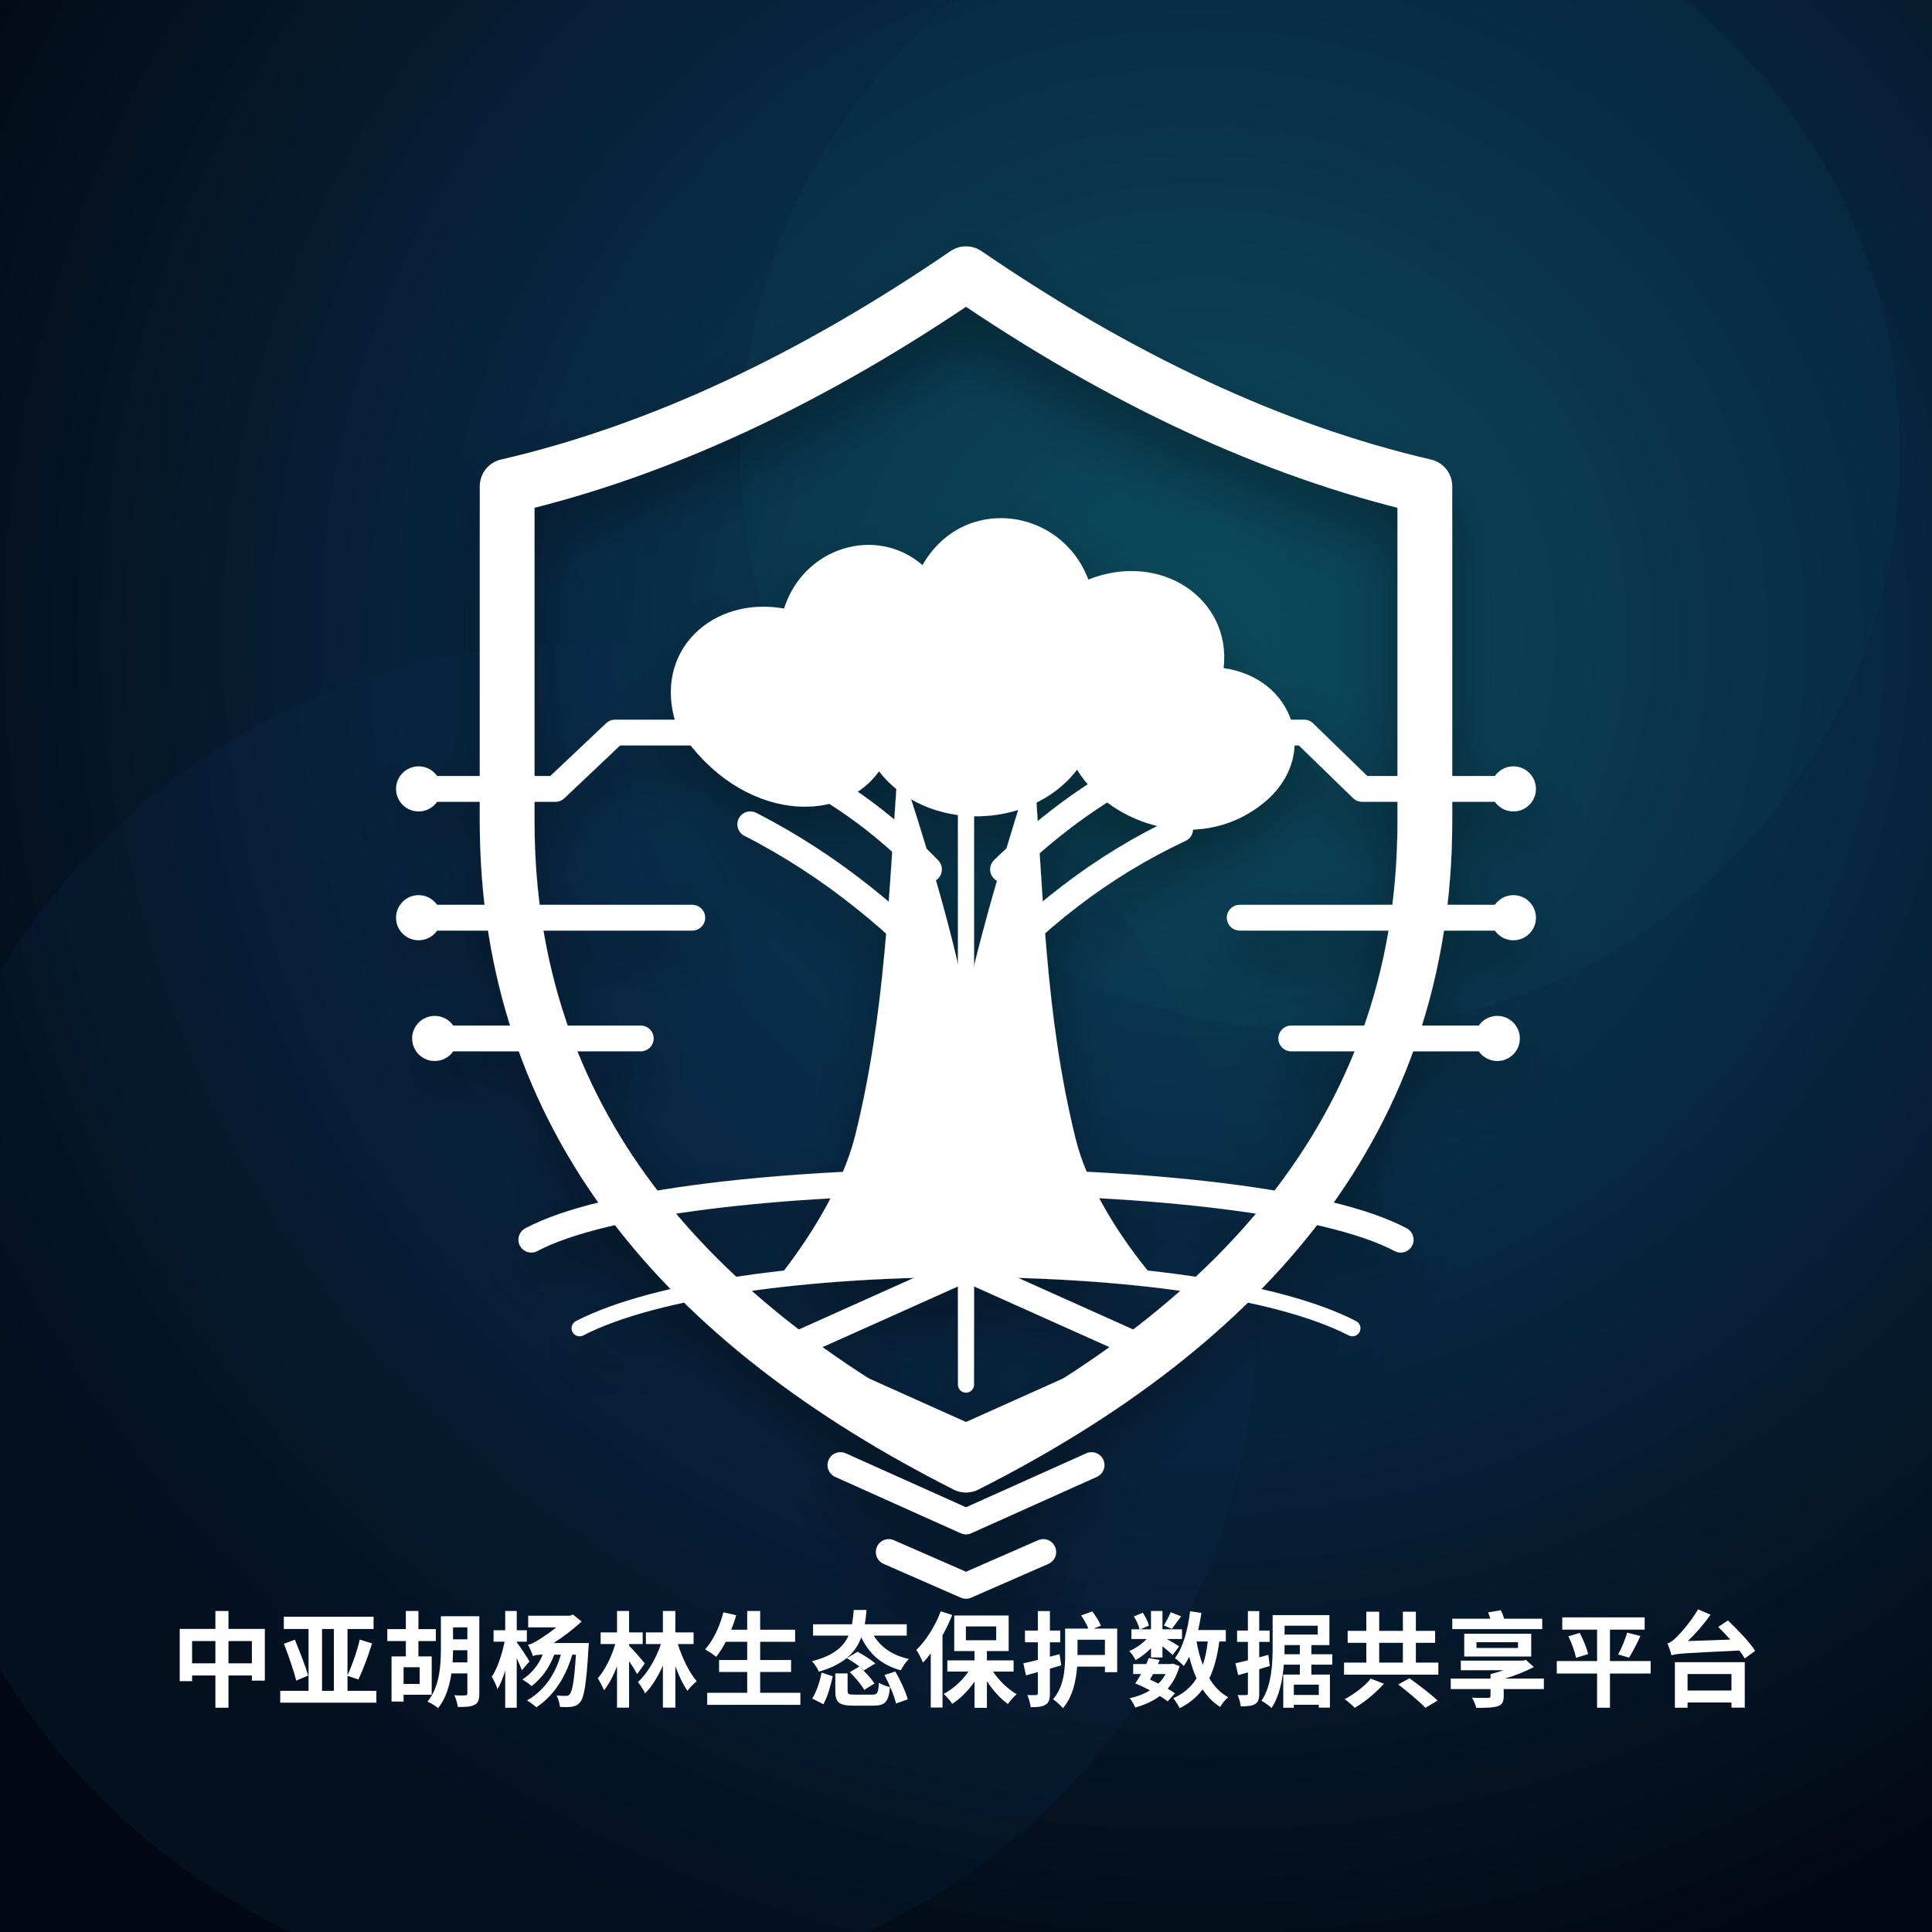
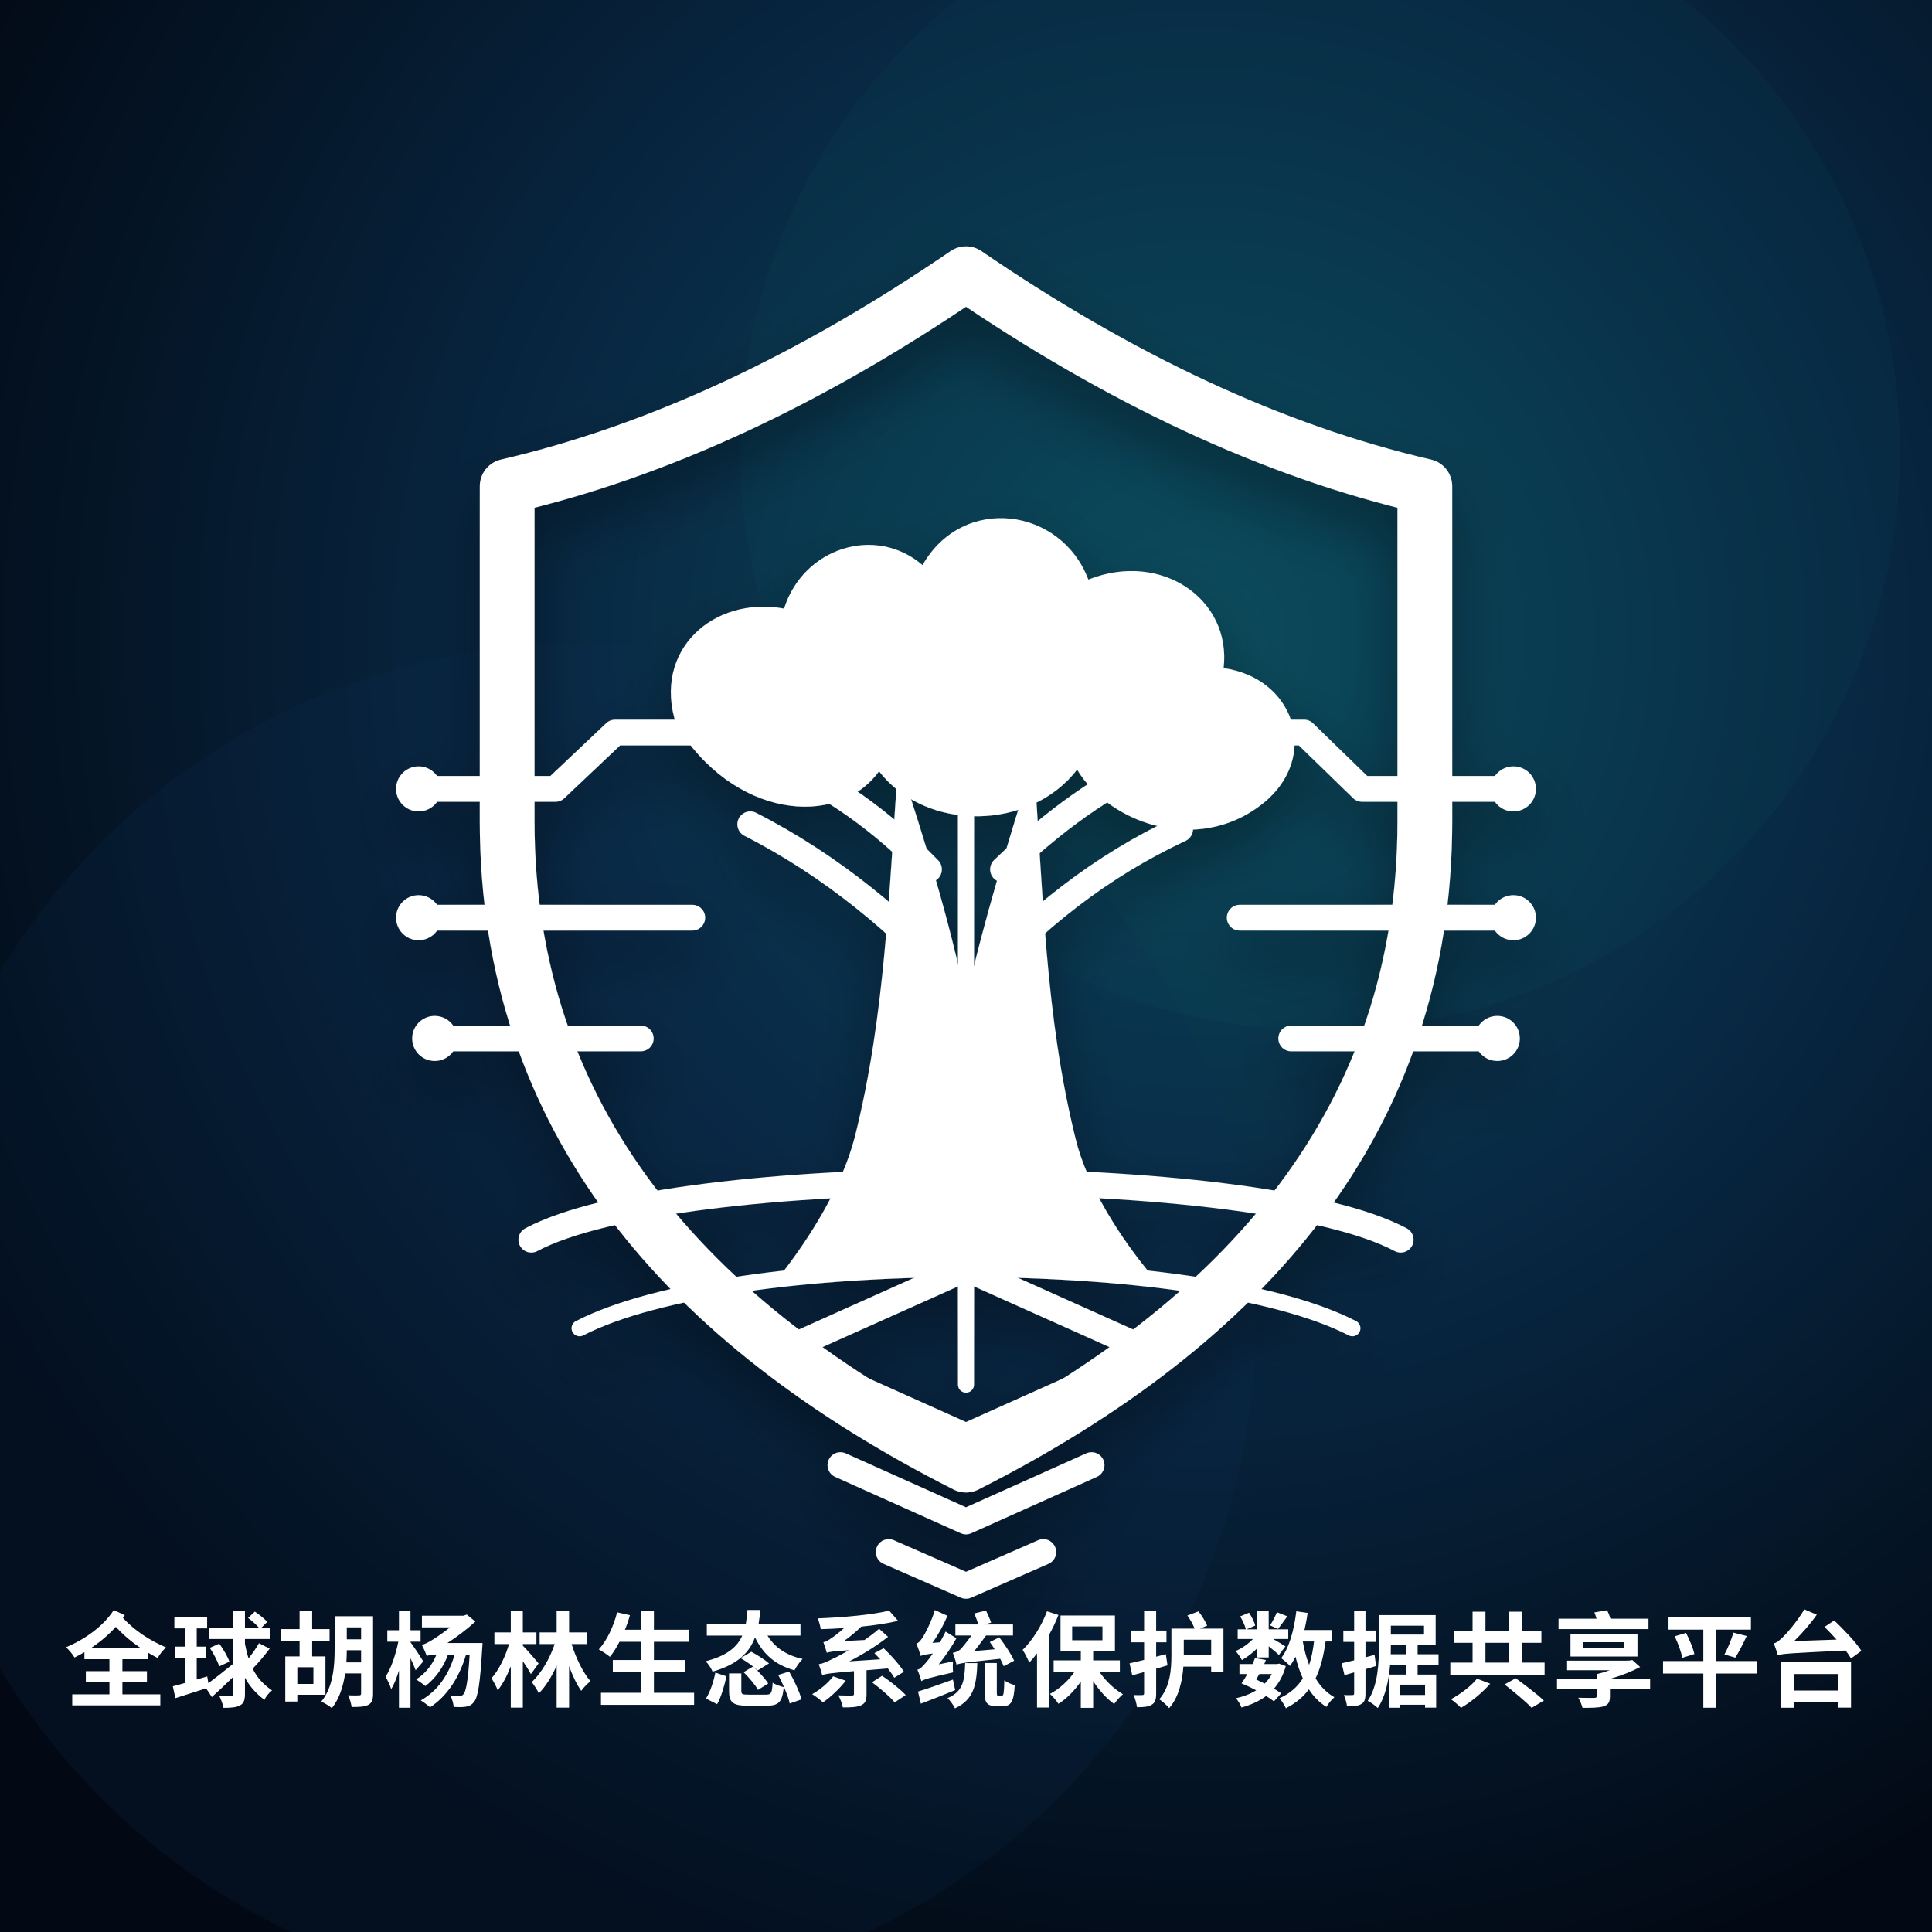
<svg xmlns="http://www.w3.org/2000/svg" width="1200" height="1200" viewBox="0 0 1200 1200" role="img" aria-labelledby="title desc">
  <defs>
    <radialGradient id="bgGlow" cx="62%" cy="33%" r="72%">
      <stop offset="0%" stop-color="#0b4a5c" />
      <stop offset="48%" stop-color="#082742" />
      <stop offset="100%" stop-color="#020914" />
    </radialGradient>
    <filter id="softShadow" x="-20%" y="-20%" width="140%" height="140%">
      <feDropShadow dx="0" dy="18" stdDeviation="18" flood-color="#000000" flood-opacity="0.35" />
    </filter>
    <style>
      .white{fill:none;stroke:#ffffff;stroke-width:34;stroke-linecap:round;stroke-linejoin:round}
      .thin{fill:none;stroke:#ffffff;stroke-width:16;stroke-linecap:round;stroke-linejoin:round}
      .hair{fill:none;stroke:#ffffff;stroke-width:10;stroke-linecap:round;stroke-linejoin:round}
      .fill{fill:#ffffff}
      .text{fill:#ffffff;font-family:"Microsoft YaHei","PingFang SC","Noto Sans CJK SC","Source Han Sans SC",Arial,sans-serif;font-size:64px;font-weight:800;letter-spacing:2px}
    </style>
  </defs>
  <rect width="1200" height="1200" fill="url(#bgGlow)" />
  <circle cx="820" cy="280" r="360" fill="#0b5c67" opacity="0.10" />
  <circle cx="360" cy="820" r="420" fill="#0b2f53" opacity="0.18" />
  <g transform="translate(0,-20)" filter="url(#softShadow)">
    <path class="white" d="M600 190       C505 255 410 300 315 322       L315 530       C315 715 426 842 600 930       C774 842 885 715 885 530       L885 322       C790 300 695 255 600 190Z" />
    <path class="fill" d="M420 470       C405 424 443 390 487 398       C499 360 544 346 573 371       C598 327 659 335 676 380       C721 362 765 392 760 435       C803 441 819 487 788 516       C748 552 690 533 669 498       C640 536 575 537 546 499       C520 535 455 528 420 470Z" />
    <path class="fill" d="M558 492       C552 575 550 650 531 726       C523 757 503 789 484 813       L716 813       C695 788 675 756 668 727       C649 650 648 575 642 492       C626 544 612 588 600 641       C589 589 575 544 558 492Z" />
    <path class="thin" d="M597 635 C560 594 517 558 466 532" />
    <path class="thin" d="M603 634 C643 590 684 558 733 535" />
    <path class="thin" d="M577 560 C548 530 516 507 480 492" />
    <path class="thin" d="M623 560 C654 530 686 507 720 492" />
    <path class="hair" d="M600 642 L600 472" />
    <g>
      <path class="thin" d="M260 510 H345 L382 475 H442" />
      <path class="thin" d="M260 590 H430" />
      <path class="thin" d="M270 665 H398" />
      <path class="thin" d="M740 475 H810 L846 510 H940" />
      <path class="thin" d="M770 590 H940" />
      <path class="thin" d="M802 665 H930" />
      <circle class="fill" cx="260" cy="510" r="14" />
      <circle class="fill" cx="260" cy="590" r="14" />
      <circle class="fill" cx="270" cy="665" r="14" />
      <circle class="fill" cx="940" cy="510" r="14" />
      <circle class="fill" cx="940" cy="590" r="14" />
      <circle class="fill" cx="930" cy="665" r="14" />
    </g>
    <g>
      <path class="thin" d="M330 790 C420 742 780 742 870 790" />
      <path class="hair" d="M360 845 C455 796 745 796 840 845" />
      <path class="hair" d="M395 775 C438 815 470 845 505 865" />
      <path class="hair" d="M805 775 C762 815 730 845 695 865" />
      <path class="hair" d="M600 750 V880" />
      <path class="thin" d="M600 808 L716 860 L600 912 L484 860 Z" />
      <path class="thin" d="M522 930 L600 965 L678 930" />
      <path class="thin" d="M552 984 L600 1005 L648 984" />
    </g>
  </g>
-   <text class="text" x="600" y="1055" text-anchor="middle">中亚胡杨林生态保护数据共享平台</text>
+   <text class="text" x="600" y="1055" text-anchor="middle">全球胡杨林生态系统保护数据共享平台</text>
</svg>
